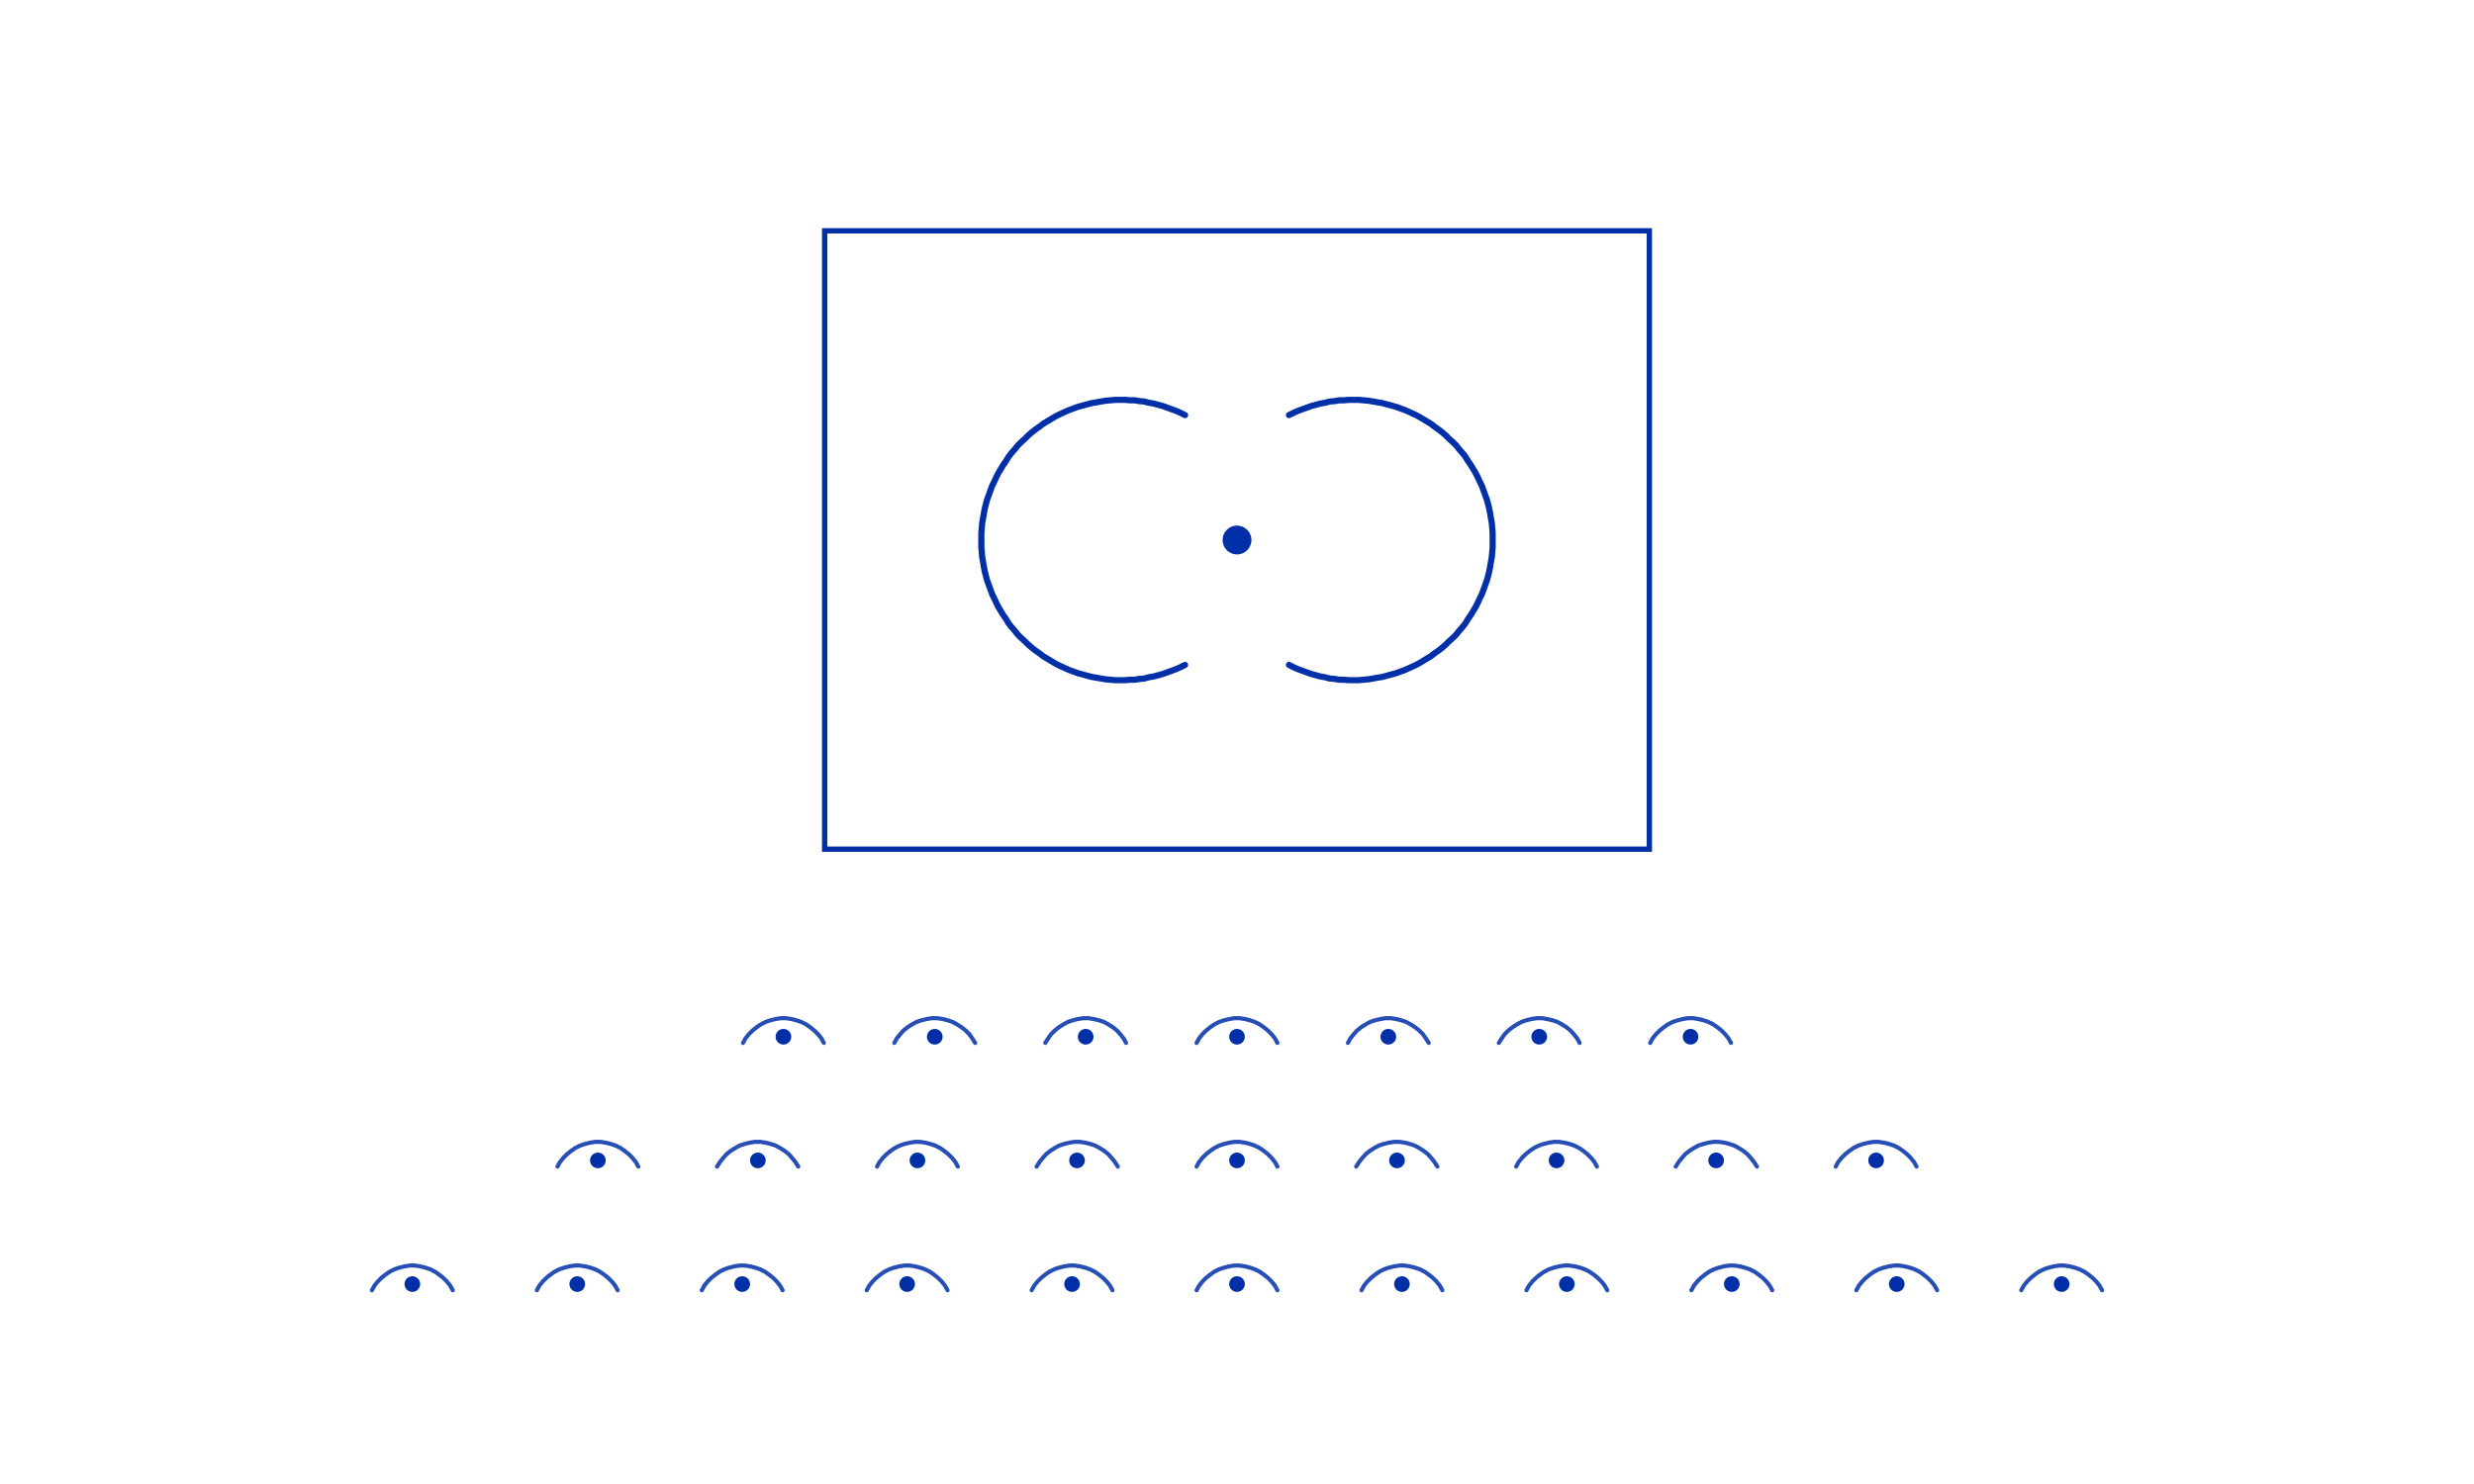
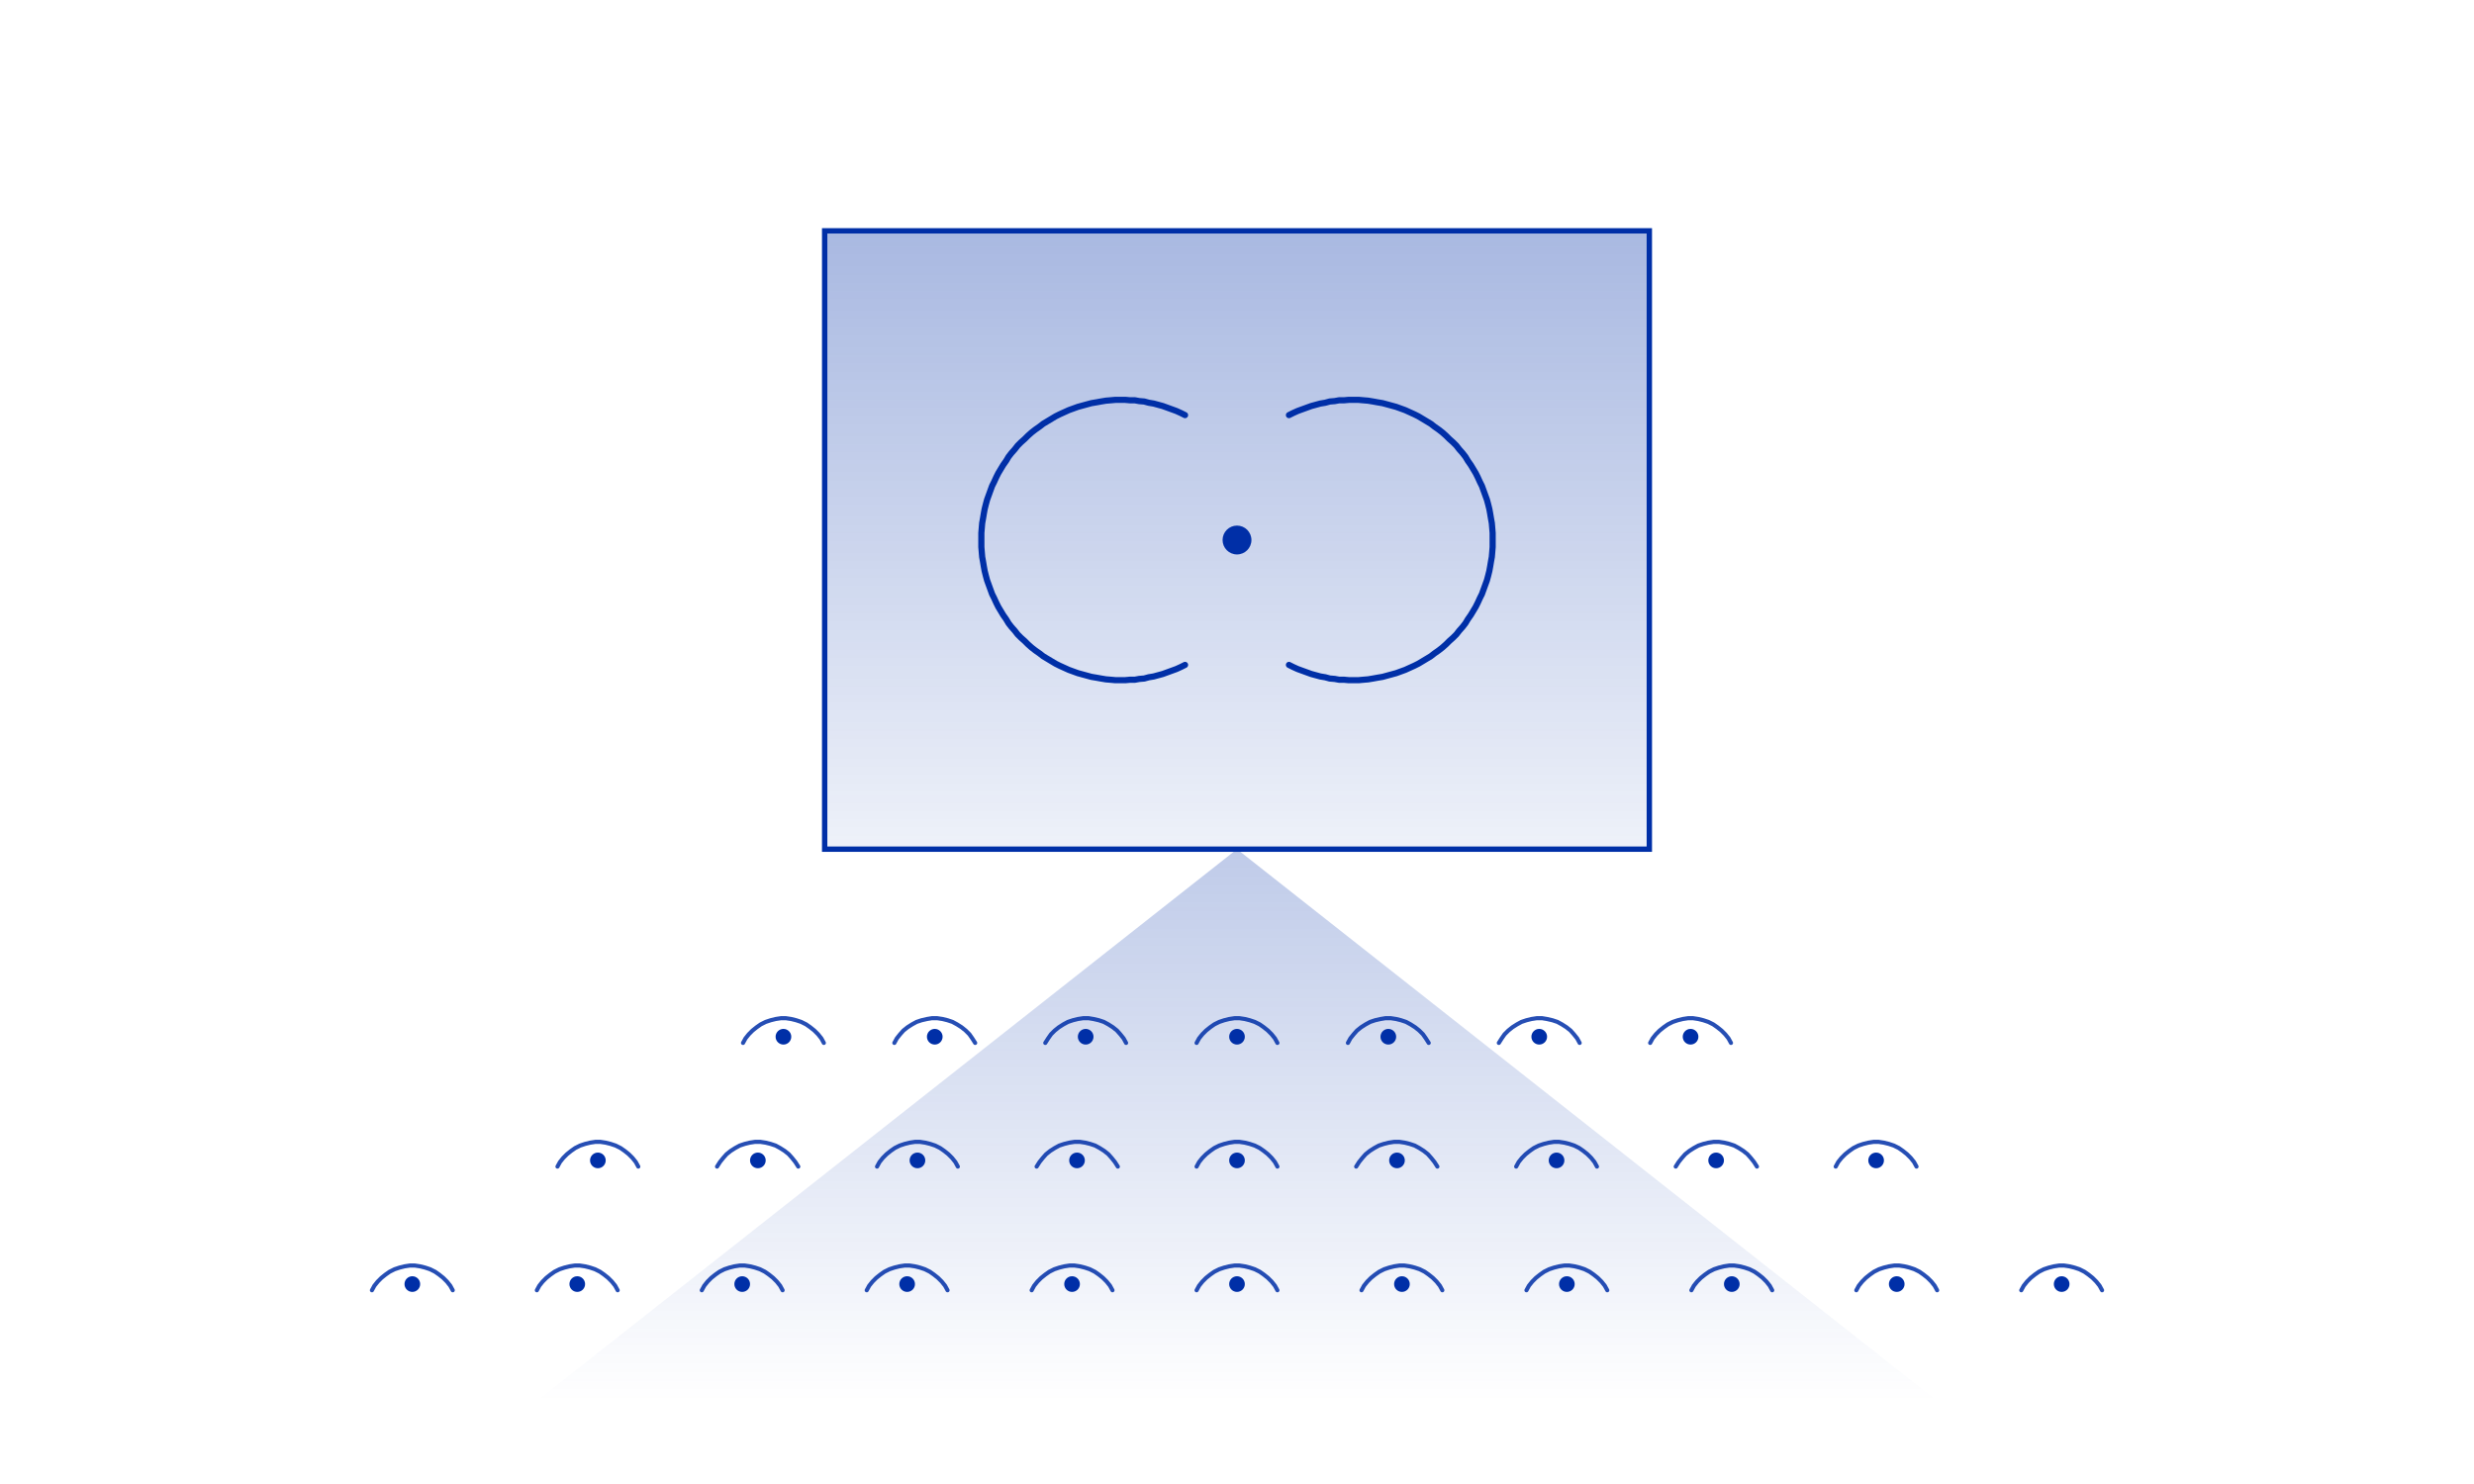
<svg xmlns="http://www.w3.org/2000/svg" viewBox="0 0 600 360" aria-hidden="true">
  <defs>
    <clipPath id="frame">
      <rect width="600" height="360" />
    </clipPath>
+     <linearGradient id="g1" x1="0" y1="0" x2="0" y2="1">
+       <stop offset="0" stop-color="#002FA7" stop-opacity="0.75" />
+       <stop offset="1" stop-color="#002FA7" stop-opacity="0.15" />
+     </linearGradient>
+     <linearGradient id="g2" x1="0" y1="0" x2="0" y2="1">
+       <stop offset="0" stop-color="#002FA7" stop-opacity="0.25" />
+       <stop offset="1" stop-color="#002FA7" stop-opacity="0" />
+     </linearGradient>
  </defs>
  <rect width="600" height="360" fill="#fff" />
+   <rect x="200" y="56" width="200" height="150" fill="url(#g1)" opacity="0.45" />
+   <path d="M300,206 L130,340 L470,340 Z" fill="url(#g2)" />
  <rect x="200" y="56" width="200" height="150" fill="none" stroke="#002FA7" stroke-width="1.3" />
  <polyline points="287.4,161.3 286.4,161.8 285.3,162.3 284.2,162.7 283.1,163.1 282.0,163.5 280.9,163.8 279.8,164.1 278.6,164.3 277.5,164.6 276.3,164.7 275.2,164.9 274.0,164.9 272.9,165.0 271.7,165.0 270.5,165.0 269.4,164.9 268.2,164.8 267.0,164.6 265.9,164.4 264.7,164.2 263.6,163.9 262.5,163.6 261.4,163.3 260.3,162.9 259.2,162.5 258.1,162.0 257.0,161.5 256.0,161.0 255.0,160.4 254.0,159.8 253.0,159.2 252.1,158.5 251.1,157.8 250.2,157.1 249.3,156.3 248.5,155.5 247.6,154.7 246.8,153.9 246.1,153.0 245.3,152.1 244.6,151.2 244.0,150.2 243.3,149.2 242.7,148.2 242.1,147.2 241.6,146.2 241.1,145.1 240.6,144.1 240.2,143.0 239.8,141.9 239.4,140.8 239.1,139.7 238.8,138.5 238.6,137.4 238.4,136.2 238.2,135.1 238.1,133.9 238.0,132.7 238.0,131.6 238.0,130.4 238.0,129.3 238.1,128.1 238.2,126.9 238.4,125.8 238.6,124.6 238.8,123.5 239.1,122.3 239.4,121.2 239.8,120.1 240.2,119.0 240.6,117.9 241.1,116.9 241.6,115.8 242.1,114.8 242.7,113.8 243.3,112.8 244.0,111.8 244.6,110.8 245.3,109.9 246.1,109.0 246.8,108.1 247.6,107.3 248.5,106.5 249.3,105.7 250.2,104.9 251.1,104.2 252.1,103.5 253.0,102.8 254.0,102.2 255.0,101.6 256.0,101.0 257.0,100.5 258.1,100.0 259.2,99.5 260.3,99.1 261.4,98.7 262.5,98.4 263.6,98.1 264.7,97.8 265.9,97.6 267.0,97.4 268.2,97.2 269.4,97.1 270.5,97.0 271.7,97.0 272.9,97.0 274.0,97.1 275.2,97.1 276.3,97.3 277.5,97.4 278.6,97.7 279.8,97.9 280.9,98.2 282.0,98.5 283.1,98.9 284.2,99.3 285.3,99.7 286.4,100.2 287.4,100.7" fill="none" stroke="#002FA7" stroke-width="1.5" stroke-opacity="1.0" stroke-linecap="round" stroke-linejoin="round" />
  <polyline points="312.6,100.7 313.6,100.2 314.7,99.7 315.8,99.3 316.9,98.9 318.0,98.5 319.1,98.2 320.2,97.9 321.4,97.7 322.5,97.4 323.7,97.3 324.8,97.1 326.0,97.1 327.1,97.0 328.3,97.0 329.5,97.0 330.6,97.1 331.8,97.2 333.0,97.4 334.1,97.6 335.3,97.8 336.4,98.1 337.5,98.4 338.6,98.7 339.7,99.1 340.8,99.5 341.9,100.0 343.0,100.5 344.0,101.0 345.0,101.6 346.0,102.2 347.0,102.8 347.9,103.5 348.9,104.2 349.8,104.9 350.7,105.7 351.5,106.5 352.4,107.3 353.2,108.1 353.9,109.0 354.7,109.9 355.4,110.8 356.0,111.8 356.7,112.8 357.3,113.8 357.9,114.8 358.4,115.8 358.9,116.9 359.4,117.9 359.8,119.0 360.2,120.1 360.6,121.2 360.9,122.3 361.2,123.5 361.4,124.6 361.6,125.8 361.8,126.9 361.9,128.1 362.0,129.3 362.0,130.4 362.0,131.6 362.0,132.7 361.9,133.9 361.8,135.1 361.6,136.2 361.4,137.4 361.2,138.5 360.9,139.7 360.6,140.8 360.2,141.9 359.8,143.0 359.4,144.1 358.9,145.1 358.4,146.2 357.9,147.2 357.3,148.2 356.7,149.2 356.0,150.2 355.4,151.2 354.7,152.1 353.9,153.0 353.2,153.9 352.4,154.7 351.5,155.5 350.7,156.3 349.8,157.1 348.9,157.8 347.9,158.5 347.0,159.2 346.0,159.8 345.0,160.4 344.0,161.0 343.0,161.5 341.9,162.0 340.8,162.5 339.7,162.9 338.6,163.3 337.5,163.6 336.4,163.9 335.3,164.2 334.1,164.4 333.0,164.6 331.8,164.8 330.6,164.9 329.5,165.0 328.3,165.0 327.1,165.0 326.0,164.9 324.8,164.9 323.7,164.7 322.5,164.6 321.4,164.3 320.2,164.1 319.1,163.8 318.0,163.5 316.9,163.1 315.8,162.7 314.7,162.3 313.6,161.8 312.6,161.3" fill="none" stroke="#002FA7" stroke-width="1.5" stroke-opacity="1.0" stroke-linecap="round" stroke-linejoin="round" />
  <circle cx="300.0" cy="131.0" r="3.5" fill="#002FA7" stroke="#002FA7" stroke-width="0" stroke-opacity="1.0" />
  <polyline points="180.2,253.0 180.8,251.9 181.6,250.9 182.5,250.0 183.5,249.2 184.5,248.5 185.7,247.9 186.9,247.5 188.1,247.2 189.4,247.0 190.6,247.0 191.9,247.2 193.1,247.5 194.3,247.9 195.5,248.5 196.5,249.2 197.5,250.0 198.4,250.9 199.2,251.9 199.8,253.0" fill="none" stroke="#002FA7" stroke-width="1.0" stroke-opacity="0.85" stroke-linecap="round" stroke-linejoin="round" />
  <circle cx="190.0" cy="251.5" r="1.9" fill="#002FA7" stroke="#002FA7" stroke-width="0" stroke-opacity="1.0" />
  <polyline points="216.9,253.0 217.5,251.9 218.3,250.9 219.1,250.0 220.1,249.2 221.2,248.5 222.3,247.9 223.5,247.5 224.8,247.2 226.0,247.0 227.3,247.0 228.6,247.2 229.8,247.5 231.0,247.9 232.1,248.5 233.2,249.2 234.2,250.0 235.1,250.9 235.8,251.9 236.5,253.0" fill="none" stroke="#002FA7" stroke-width="1.0" stroke-opacity="0.85" stroke-linecap="round" stroke-linejoin="round" />
  <circle cx="226.7" cy="251.5" r="1.9" fill="#002FA7" stroke="#002FA7" stroke-width="0" stroke-opacity="1.0" />
  <polyline points="253.5,253.0 254.2,251.9 254.9,250.9 255.8,250.0 256.8,249.2 257.9,248.5 259.0,247.9 260.2,247.5 261.4,247.2 262.7,247.0 264.0,247.0 265.2,247.2 266.5,247.5 267.7,247.9 268.8,248.5 269.9,249.2 270.9,250.0 271.7,250.9 272.5,251.9 273.1,253.0" fill="none" stroke="#002FA7" stroke-width="1.0" stroke-opacity="0.85" stroke-linecap="round" stroke-linejoin="round" />
  <circle cx="263.3" cy="251.5" r="1.9" fill="#002FA7" stroke="#002FA7" stroke-width="0" stroke-opacity="1.0" />
  <polyline points="290.2,253.0 290.8,251.9 291.6,250.9 292.5,250.0 293.5,249.2 294.5,248.5 295.7,247.9 296.9,247.5 298.1,247.2 299.4,247.0 300.6,247.0 301.9,247.2 303.1,247.5 304.3,247.9 305.5,248.5 306.5,249.2 307.5,250.0 308.4,250.9 309.2,251.9 309.8,253.0" fill="none" stroke="#002FA7" stroke-width="1.0" stroke-opacity="0.85" stroke-linecap="round" stroke-linejoin="round" />
  <circle cx="300.0" cy="251.5" r="1.9" fill="#002FA7" stroke="#002FA7" stroke-width="0" stroke-opacity="1.0" />
  <polyline points="326.9,253.0 327.5,251.9 328.3,250.9 329.1,250.0 330.1,249.2 331.2,248.5 332.3,247.9 333.5,247.5 334.8,247.2 336.0,247.0 337.3,247.0 338.6,247.2 339.8,247.5 341.0,247.9 342.1,248.5 343.2,249.2 344.2,250.0 345.1,250.9 345.8,251.9 346.5,253.0" fill="none" stroke="#002FA7" stroke-width="1.0" stroke-opacity="0.85" stroke-linecap="round" stroke-linejoin="round" />
  <circle cx="336.7" cy="251.5" r="1.9" fill="#002FA7" stroke="#002FA7" stroke-width="0" stroke-opacity="1.0" />
  <polyline points="363.5,253.0 364.2,251.9 364.9,250.9 365.8,250.0 366.8,249.2 367.9,248.5 369.0,247.9 370.2,247.5 371.4,247.2 372.7,247.0 374.0,247.0 375.2,247.2 376.5,247.5 377.7,247.9 378.8,248.5 379.9,249.2 380.9,250.0 381.7,250.9 382.5,251.9 383.1,253.0" fill="none" stroke="#002FA7" stroke-width="1.0" stroke-opacity="0.85" stroke-linecap="round" stroke-linejoin="round" />
  <circle cx="373.3" cy="251.5" r="1.9" fill="#002FA7" stroke="#002FA7" stroke-width="0" stroke-opacity="1.0" />
  <polyline points="400.2,253.0 400.8,251.9 401.6,250.9 402.5,250.0 403.5,249.2 404.5,248.5 405.7,247.9 406.9,247.5 408.1,247.2 409.4,247.0 410.6,247.0 411.9,247.2 413.1,247.5 414.3,247.9 415.5,248.5 416.5,249.2 417.5,250.0 418.4,250.9 419.2,251.9 419.8,253.0" fill="none" stroke="#002FA7" stroke-width="1.0" stroke-opacity="0.85" stroke-linecap="round" stroke-linejoin="round" />
  <circle cx="410.0" cy="251.5" r="1.9" fill="#002FA7" stroke="#002FA7" stroke-width="0" stroke-opacity="1.0" />
  <polyline points="135.2,283.0 135.8,281.9 136.6,280.9 137.5,280.0 138.5,279.2 139.5,278.5 140.7,277.9 141.9,277.5 143.1,277.2 144.4,277.0 145.6,277.0 146.9,277.2 148.1,277.5 149.3,277.9 150.5,278.5 151.5,279.2 152.5,280.0 153.4,280.9 154.2,281.9 154.8,283.0" fill="none" stroke="#002FA7" stroke-width="1.0" stroke-opacity="0.85" stroke-linecap="round" stroke-linejoin="round" />
  <circle cx="145.0" cy="281.5" r="1.9" fill="#002FA7" stroke="#002FA7" stroke-width="0" stroke-opacity="1.0" />
  <polyline points="173.9,283.0 174.6,281.9 175.4,280.9 176.2,280.0 177.2,279.2 178.3,278.5 179.4,277.9 180.6,277.5 181.8,277.2 183.1,277.0 184.4,277.0 185.7,277.2 186.9,277.5 188.1,277.9 189.2,278.5 190.3,279.2 191.3,280.0 192.1,280.9 192.9,281.9 193.6,283.0" fill="none" stroke="#002FA7" stroke-width="1.0" stroke-opacity="0.85" stroke-linecap="round" stroke-linejoin="round" />
  <circle cx="183.8" cy="281.5" r="1.9" fill="#002FA7" stroke="#002FA7" stroke-width="0" stroke-opacity="1.0" />
  <polyline points="212.7,283.0 213.3,281.9 214.1,280.9 215.0,280.0 216.0,279.2 217.0,278.5 218.2,277.9 219.4,277.5 220.6,277.2 221.9,277.0 223.1,277.0 224.4,277.2 225.6,277.5 226.8,277.9 228.0,278.5 229.0,279.2 230.0,280.0 230.9,280.9 231.7,281.9 232.3,283.0" fill="none" stroke="#002FA7" stroke-width="1.0" stroke-opacity="0.85" stroke-linecap="round" stroke-linejoin="round" />
  <circle cx="222.5" cy="281.5" r="1.9" fill="#002FA7" stroke="#002FA7" stroke-width="0" stroke-opacity="1.0" />
  <polyline points="251.4,283.0 252.1,281.9 252.9,280.9 253.7,280.0 254.7,279.2 255.8,278.5 256.9,277.9 258.1,277.5 259.3,277.2 260.6,277.0 261.9,277.0 263.2,277.2 264.4,277.5 265.6,277.9 266.7,278.5 267.8,279.2 268.8,280.0 269.6,280.9 270.4,281.9 271.1,283.0" fill="none" stroke="#002FA7" stroke-width="1.0" stroke-opacity="0.85" stroke-linecap="round" stroke-linejoin="round" />
  <circle cx="261.2" cy="281.5" r="1.9" fill="#002FA7" stroke="#002FA7" stroke-width="0" stroke-opacity="1.0" />
  <polyline points="290.2,283.0 290.8,281.9 291.6,280.9 292.5,280.0 293.5,279.2 294.5,278.5 295.7,277.9 296.9,277.5 298.1,277.2 299.4,277.0 300.6,277.0 301.9,277.2 303.1,277.5 304.3,277.9 305.5,278.5 306.5,279.2 307.5,280.0 308.4,280.9 309.2,281.9 309.8,283.0" fill="none" stroke="#002FA7" stroke-width="1.0" stroke-opacity="0.85" stroke-linecap="round" stroke-linejoin="round" />
  <circle cx="300.0" cy="281.5" r="1.9" fill="#002FA7" stroke="#002FA7" stroke-width="0" stroke-opacity="1.0" />
  <polyline points="328.9,283.0 329.6,281.9 330.4,280.9 331.2,280.0 332.2,279.2 333.3,278.5 334.4,277.9 335.6,277.5 336.8,277.2 338.1,277.0 339.4,277.0 340.7,277.2 341.9,277.5 343.1,277.9 344.2,278.5 345.3,279.2 346.3,280.0 347.1,280.9 347.9,281.9 348.6,283.0" fill="none" stroke="#002FA7" stroke-width="1.0" stroke-opacity="0.85" stroke-linecap="round" stroke-linejoin="round" />
  <circle cx="338.8" cy="281.5" r="1.9" fill="#002FA7" stroke="#002FA7" stroke-width="0" stroke-opacity="1.0" />
  <polyline points="367.7,283.0 368.3,281.9 369.1,280.9 370.0,280.0 371.0,279.2 372.0,278.5 373.2,277.9 374.4,277.5 375.6,277.2 376.9,277.0 378.1,277.0 379.4,277.2 380.6,277.5 381.8,277.9 383.0,278.5 384.0,279.2 385.0,280.0 385.9,280.9 386.7,281.9 387.3,283.0" fill="none" stroke="#002FA7" stroke-width="1.0" stroke-opacity="0.85" stroke-linecap="round" stroke-linejoin="round" />
  <circle cx="377.5" cy="281.5" r="1.9" fill="#002FA7" stroke="#002FA7" stroke-width="0" stroke-opacity="1.0" />
  <polyline points="406.4,283.0 407.1,281.9 407.9,280.9 408.7,280.0 409.7,279.2 410.8,278.5 411.9,277.9 413.1,277.5 414.3,277.2 415.6,277.0 416.9,277.0 418.2,277.2 419.4,277.5 420.6,277.9 421.7,278.5 422.8,279.2 423.8,280.0 424.6,280.9 425.4,281.9 426.1,283.0" fill="none" stroke="#002FA7" stroke-width="1.0" stroke-opacity="0.85" stroke-linecap="round" stroke-linejoin="round" />
  <circle cx="416.2" cy="281.5" r="1.9" fill="#002FA7" stroke="#002FA7" stroke-width="0" stroke-opacity="1.0" />
  <polyline points="445.2,283.0 445.8,281.9 446.6,280.9 447.5,280.0 448.5,279.2 449.5,278.5 450.7,277.9 451.9,277.5 453.1,277.2 454.4,277.0 455.6,277.0 456.9,277.2 458.1,277.5 459.3,277.9 460.5,278.5 461.5,279.2 462.5,280.0 463.4,280.9 464.2,281.9 464.8,283.0" fill="none" stroke="#002FA7" stroke-width="1.0" stroke-opacity="0.85" stroke-linecap="round" stroke-linejoin="round" />
  <circle cx="455.0" cy="281.5" r="1.9" fill="#002FA7" stroke="#002FA7" stroke-width="0" stroke-opacity="1.0" />
  <polyline points="90.2,313.0 90.8,311.9 91.6,310.9 92.5,310.0 93.5,309.2 94.5,308.5 95.7,307.9 96.9,307.5 98.1,307.2 99.4,307.0 100.6,307.0 101.9,307.2 103.1,307.5 104.3,307.9 105.5,308.5 106.5,309.2 107.5,310.0 108.4,310.9 109.2,311.9 109.8,313.0" fill="none" stroke="#002FA7" stroke-width="1.0" stroke-opacity="0.85" stroke-linecap="round" stroke-linejoin="round" />
  <circle cx="100.0" cy="311.5" r="1.9" fill="#002FA7" stroke="#002FA7" stroke-width="0" stroke-opacity="1.0" />
  <polyline points="130.2,313.0 130.8,311.9 131.6,310.9 132.5,310.0 133.5,309.2 134.5,308.5 135.7,307.9 136.9,307.5 138.1,307.2 139.4,307.0 140.6,307.0 141.9,307.2 143.1,307.5 144.3,307.9 145.5,308.5 146.5,309.2 147.5,310.0 148.4,310.9 149.2,311.9 149.8,313.0" fill="none" stroke="#002FA7" stroke-width="1.0" stroke-opacity="0.85" stroke-linecap="round" stroke-linejoin="round" />
  <circle cx="140.0" cy="311.5" r="1.9" fill="#002FA7" stroke="#002FA7" stroke-width="0" stroke-opacity="1.0" />
  <polyline points="170.2,313.0 170.8,311.9 171.6,310.9 172.5,310.0 173.5,309.2 174.5,308.5 175.7,307.9 176.9,307.5 178.1,307.2 179.4,307.0 180.6,307.0 181.9,307.2 183.1,307.5 184.3,307.9 185.5,308.5 186.5,309.2 187.5,310.0 188.4,310.9 189.2,311.9 189.8,313.0" fill="none" stroke="#002FA7" stroke-width="1.0" stroke-opacity="0.85" stroke-linecap="round" stroke-linejoin="round" />
  <circle cx="180.0" cy="311.5" r="1.9" fill="#002FA7" stroke="#002FA7" stroke-width="0" stroke-opacity="1.0" />
  <polyline points="210.2,313.0 210.8,311.9 211.6,310.9 212.5,310.0 213.5,309.2 214.5,308.5 215.7,307.9 216.9,307.5 218.1,307.2 219.4,307.0 220.6,307.0 221.9,307.2 223.1,307.5 224.3,307.9 225.5,308.5 226.5,309.2 227.5,310.0 228.4,310.9 229.2,311.9 229.8,313.0" fill="none" stroke="#002FA7" stroke-width="1.0" stroke-opacity="0.85" stroke-linecap="round" stroke-linejoin="round" />
  <circle cx="220.0" cy="311.5" r="1.9" fill="#002FA7" stroke="#002FA7" stroke-width="0" stroke-opacity="1.0" />
  <polyline points="250.2,313.0 250.8,311.9 251.6,310.9 252.5,310.0 253.5,309.2 254.5,308.5 255.7,307.9 256.9,307.5 258.1,307.2 259.4,307.0 260.6,307.0 261.9,307.2 263.1,307.5 264.3,307.9 265.5,308.5 266.5,309.2 267.5,310.0 268.4,310.9 269.2,311.9 269.8,313.0" fill="none" stroke="#002FA7" stroke-width="1.0" stroke-opacity="0.85" stroke-linecap="round" stroke-linejoin="round" />
  <circle cx="260.0" cy="311.5" r="1.9" fill="#002FA7" stroke="#002FA7" stroke-width="0" stroke-opacity="1.0" />
  <polyline points="290.2,313.0 290.8,311.9 291.6,310.9 292.5,310.0 293.5,309.2 294.5,308.5 295.7,307.9 296.9,307.5 298.1,307.2 299.4,307.0 300.6,307.0 301.9,307.2 303.1,307.5 304.3,307.9 305.5,308.5 306.5,309.2 307.5,310.0 308.4,310.9 309.2,311.9 309.8,313.0" fill="none" stroke="#002FA7" stroke-width="1.0" stroke-opacity="0.85" stroke-linecap="round" stroke-linejoin="round" />
  <circle cx="300.0" cy="311.5" r="1.9" fill="#002FA7" stroke="#002FA7" stroke-width="0" stroke-opacity="1.0" />
  <polyline points="330.2,313.0 330.8,311.9 331.6,310.9 332.5,310.0 333.5,309.2 334.5,308.5 335.7,307.9 336.9,307.5 338.1,307.2 339.4,307.0 340.6,307.0 341.9,307.2 343.1,307.5 344.3,307.9 345.5,308.5 346.5,309.2 347.5,310.0 348.4,310.9 349.2,311.9 349.8,313.0" fill="none" stroke="#002FA7" stroke-width="1.0" stroke-opacity="0.85" stroke-linecap="round" stroke-linejoin="round" />
  <circle cx="340.0" cy="311.5" r="1.9" fill="#002FA7" stroke="#002FA7" stroke-width="0" stroke-opacity="1.0" />
  <polyline points="370.2,313.0 370.8,311.9 371.6,310.9 372.5,310.0 373.5,309.2 374.5,308.5 375.7,307.9 376.9,307.5 378.1,307.2 379.4,307.0 380.6,307.0 381.9,307.2 383.1,307.5 384.3,307.9 385.5,308.5 386.5,309.2 387.5,310.0 388.4,310.9 389.2,311.9 389.8,313.0" fill="none" stroke="#002FA7" stroke-width="1.0" stroke-opacity="0.85" stroke-linecap="round" stroke-linejoin="round" />
  <circle cx="380.0" cy="311.5" r="1.9" fill="#002FA7" stroke="#002FA7" stroke-width="0" stroke-opacity="1.0" />
  <polyline points="410.2,313.0 410.8,311.9 411.6,310.9 412.5,310.0 413.5,309.2 414.5,308.5 415.7,307.9 416.9,307.5 418.1,307.2 419.4,307.0 420.6,307.0 421.9,307.2 423.1,307.5 424.3,307.9 425.5,308.5 426.5,309.2 427.5,310.0 428.4,310.9 429.2,311.9 429.8,313.0" fill="none" stroke="#002FA7" stroke-width="1.0" stroke-opacity="0.85" stroke-linecap="round" stroke-linejoin="round" />
  <circle cx="420.0" cy="311.5" r="1.9" fill="#002FA7" stroke="#002FA7" stroke-width="0" stroke-opacity="1.0" />
  <polyline points="450.2,313.0 450.8,311.9 451.6,310.9 452.5,310.0 453.5,309.2 454.5,308.5 455.7,307.9 456.9,307.5 458.1,307.2 459.4,307.0 460.6,307.0 461.9,307.2 463.1,307.5 464.3,307.9 465.5,308.5 466.5,309.2 467.5,310.0 468.4,310.9 469.2,311.9 469.8,313.0" fill="none" stroke="#002FA7" stroke-width="1.0" stroke-opacity="0.85" stroke-linecap="round" stroke-linejoin="round" />
  <circle cx="460.0" cy="311.5" r="1.9" fill="#002FA7" stroke="#002FA7" stroke-width="0" stroke-opacity="1.0" />
  <polyline points="490.2,313.0 490.8,311.9 491.6,310.9 492.5,310.0 493.5,309.2 494.5,308.5 495.7,307.9 496.9,307.5 498.1,307.2 499.4,307.0 500.6,307.0 501.9,307.2 503.1,307.5 504.3,307.9 505.5,308.5 506.5,309.2 507.5,310.0 508.4,310.9 509.2,311.9 509.8,313.0" fill="none" stroke="#002FA7" stroke-width="1.0" stroke-opacity="0.85" stroke-linecap="round" stroke-linejoin="round" />
  <circle cx="500.0" cy="311.5" r="1.9" fill="#002FA7" stroke="#002FA7" stroke-width="0" stroke-opacity="1.0" />
</svg>
